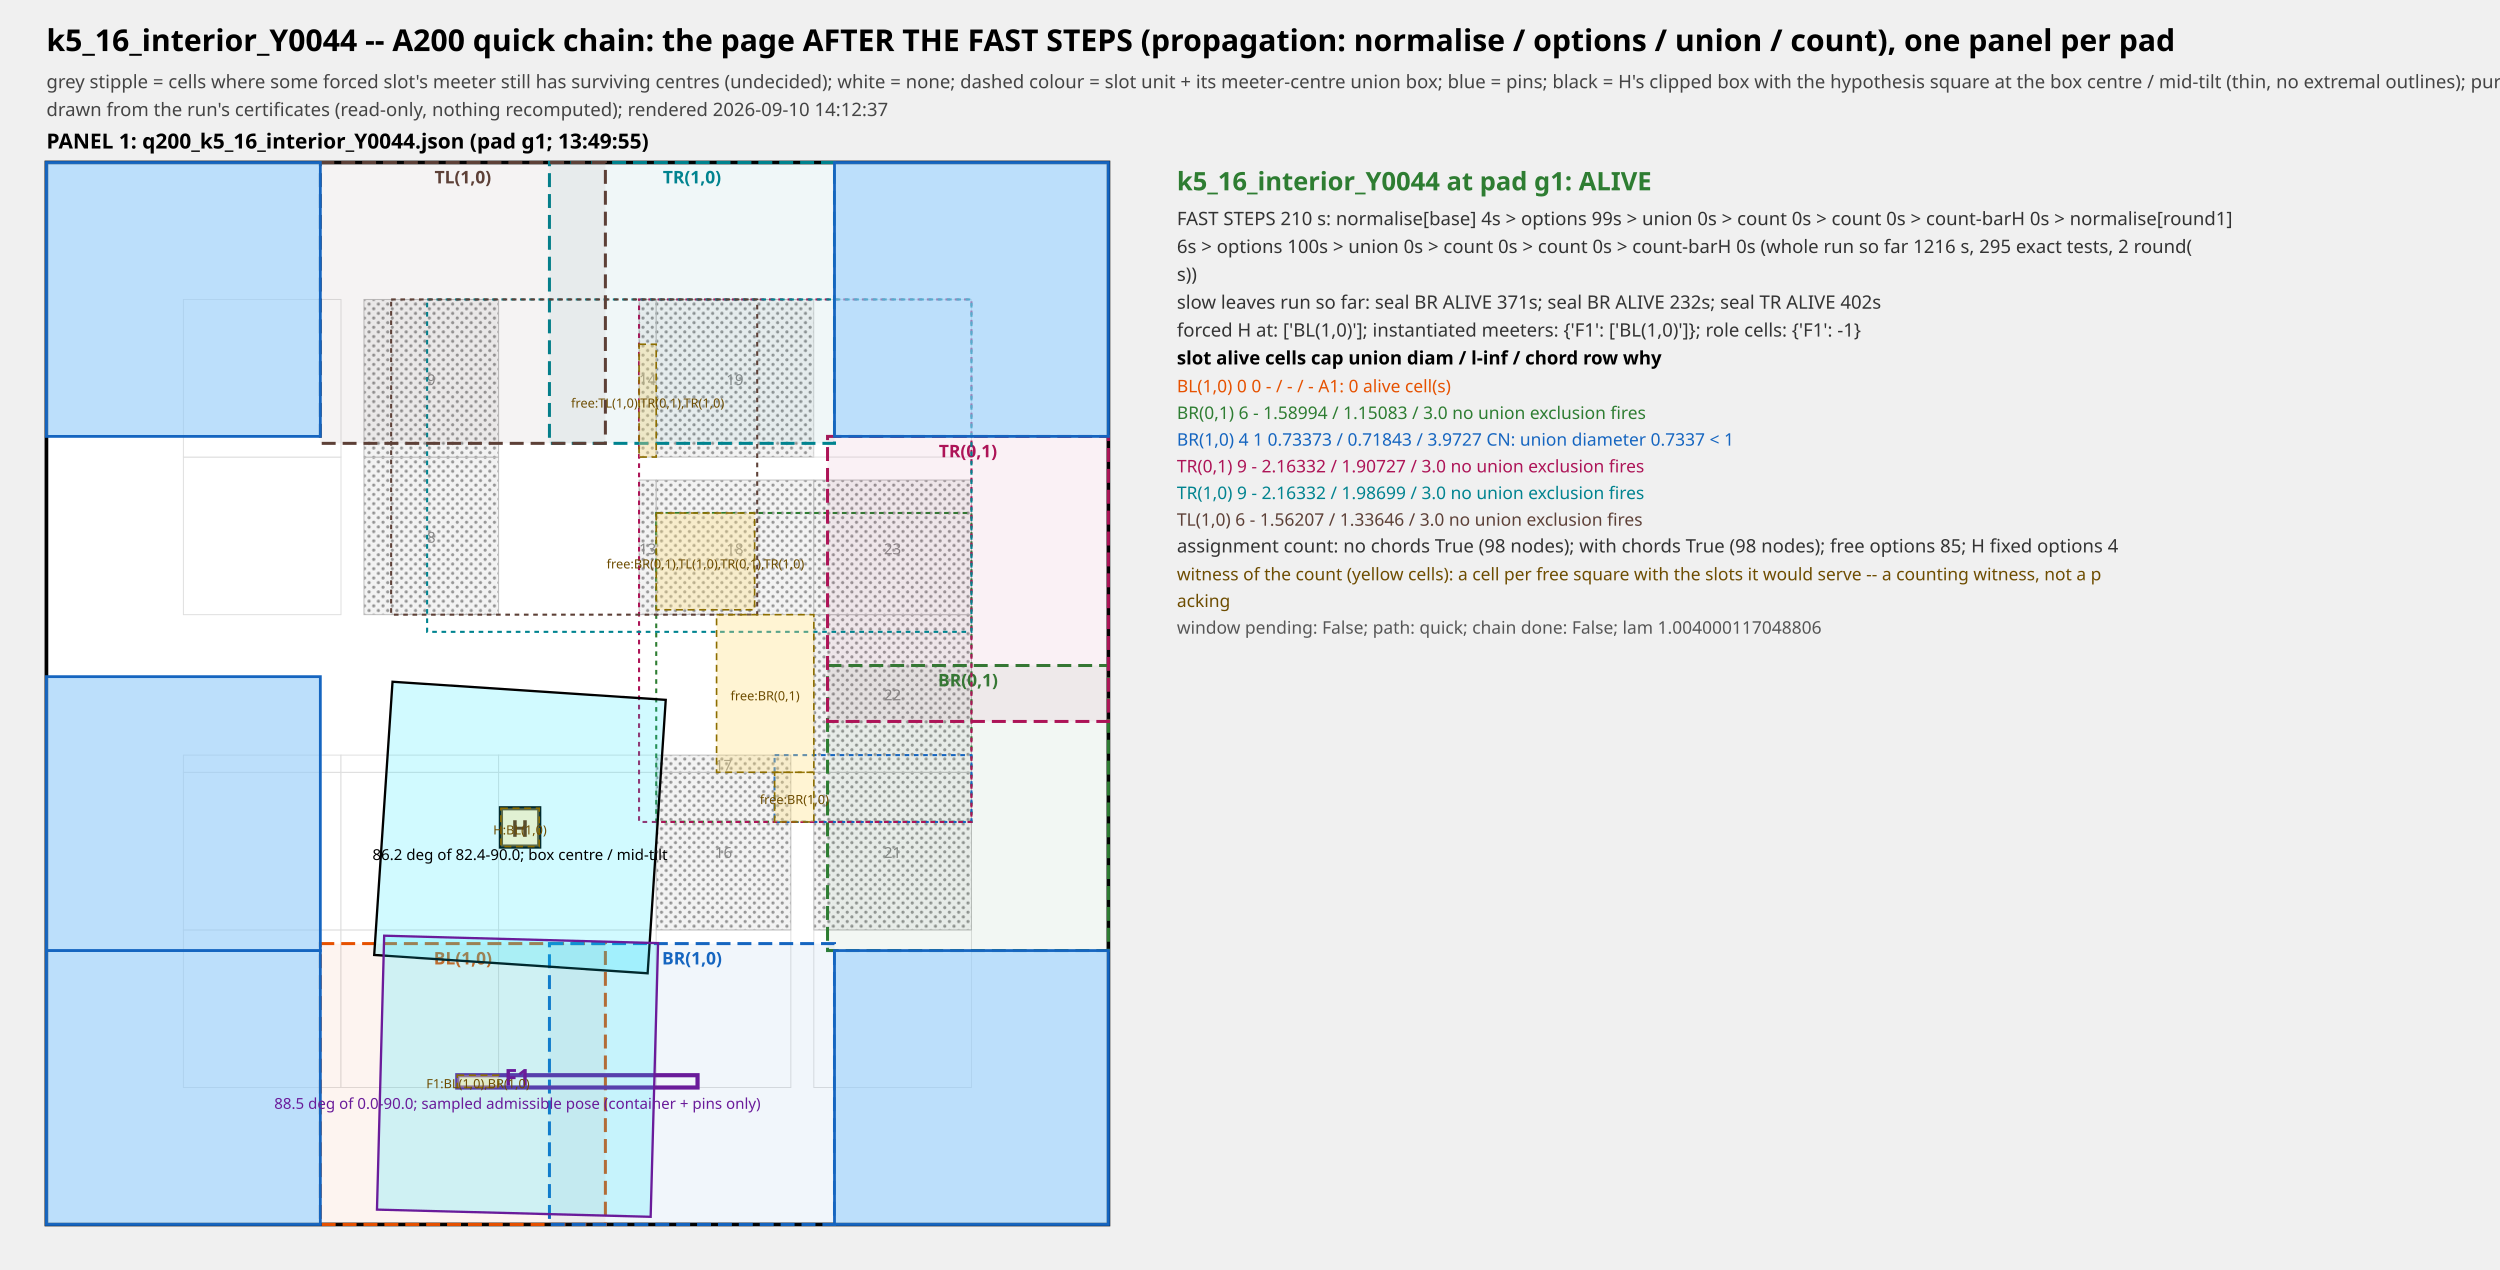
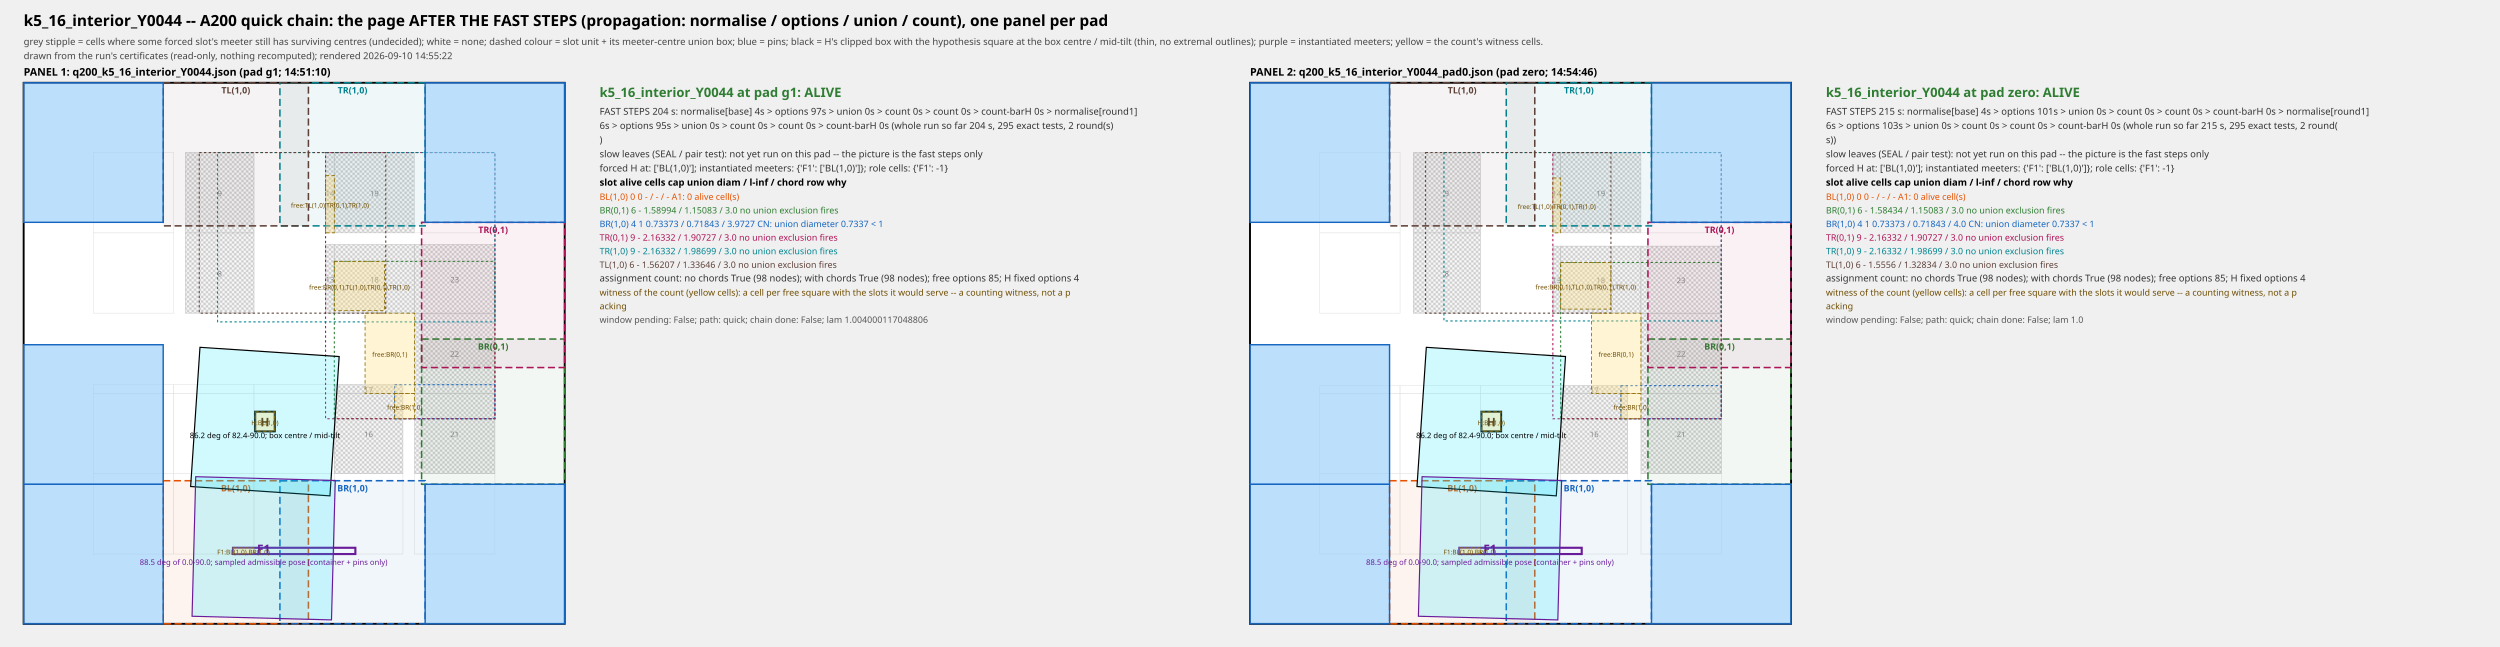
- <svg xmlns="http://www.w3.org/2000/svg" width="1077" height="547" font-family="Segoe UI, sans-serif" style="background:#fff">
+ <svg xmlns="http://www.w3.org/2000/svg" width="2114" height="547" font-family="Segoe UI, sans-serif" style="background:#fff">
  <defs>
    <pattern id="stipple" width="4" height="4" patternUnits="userSpaceOnUse">
      <rect width="4" height="4" fill="#f2f2f2" />
      <circle cx="1" cy="1" r="0.7" fill="#999" />
      <circle cx="3" cy="3" r="0.7" fill="#999" />
    </pattern>
  </defs>
  <text x="20.0" y="22.0" font-size="13" fill="#000" text-anchor="start" font-weight="bold">k5_16_interior_Y0044 -- A200 quick chain: the page AFTER THE FAST STEPS (propagation: normalise / options / union / count), one panel per pad</text>
  <text x="20.0" y="38.0" font-size="8" fill="#444" text-anchor="start">grey stipple = cells where some forced slot's meeter still has surviving centres (undecided); white = none; dashed colour = slot unit + its meeter-centre union box; blue = pins; black = H's clipped box with the hypothesis square at the box centre / mid-tilt (thin, no extremal outlines); purple = instantiated meeters; yellow = the count's witness cells.</text>
-   <text x="20.0" y="50.0" font-size="8" fill="#444" text-anchor="start">drawn from the run's certificates (read-only, nothing recomputed); rendered 2026-09-10 14:12:37</text>
-   <text x="20.0" y="64.0" font-size="9" fill="#000" text-anchor="start" font-weight="bold">PANEL 1: q200_k5_16_interior_Y0044.json  (pad g1; 13:49:55)</text>
+   <text x="20.0" y="50.0" font-size="8" fill="#444" text-anchor="start">drawn from the run's certificates (read-only, nothing recomputed); rendered 2026-09-10 14:55:22</text>
+   <text x="20.0" y="64.0" font-size="9" fill="#000" text-anchor="start" font-weight="bold">PANEL 1: q200_k5_16_interior_Y0044.json  (pad g1; 14:51:10)</text>
  <rect x="20.0" y="70.0" width="457.5" height="457.5" fill="#fff" fill-opacity="1.00" stroke="#000" stroke-width="1.6" />
  <rect x="79.0" y="400.6" width="67.9" height="67.9" fill="#fff" fill-opacity="1.00" stroke="#ddd" stroke-width="0.4" />
  <rect x="79.0" y="332.7" width="67.9" height="67.9" fill="#fff" fill-opacity="1.00" stroke="#ddd" stroke-width="0.4" />
  <rect x="79.0" y="325.3" width="67.9" height="7.4" fill="#fff" fill-opacity="1.00" stroke="#ddd" stroke-width="0.4" />
  <rect x="79.0" y="196.9" width="67.9" height="67.9" fill="#fff" fill-opacity="1.00" stroke="#ddd" stroke-width="0.4" />
  <rect x="79.0" y="129.0" width="67.9" height="67.9" fill="#fff" fill-opacity="1.00" stroke="#ddd" stroke-width="0.4" />
  <rect x="146.9" y="400.6" width="67.9" height="67.9" fill="#fff" fill-opacity="1.00" stroke="#ddd" stroke-width="0.4" />
  <rect x="146.9" y="332.7" width="67.9" height="67.9" fill="#fff" fill-opacity="1.00" stroke="#ddd" stroke-width="0.4" />
  <rect x="146.9" y="325.3" width="67.9" height="7.4" fill="#fff" fill-opacity="1.00" stroke="#ddd" stroke-width="0.4" />
  <rect x="156.8" y="196.9" width="58.0" height="67.9" fill="url(#stipple)" fill-opacity="1.00" stroke="#bbb" stroke-width="0.4" />
  <text x="185.8" y="233.8" font-size="6.5" fill="#888" text-anchor="middle">8</text>
  <rect x="156.8" y="129.0" width="58.0" height="67.9" fill="url(#stipple)" fill-opacity="1.00" stroke="#bbb" stroke-width="0.4" />
  <text x="185.8" y="165.9" font-size="6.5" fill="#888" text-anchor="middle">9</text>
  <rect x="214.8" y="400.6" width="67.9" height="67.9" fill="#fff" fill-opacity="1.00" stroke="#ddd" stroke-width="0.4" />
  <rect x="214.8" y="332.7" width="67.9" height="67.9" fill="#fff" fill-opacity="1.00" stroke="#ddd" stroke-width="0.4" />
  <rect x="214.8" y="325.3" width="67.9" height="7.4" fill="#fff" fill-opacity="1.00" stroke="#ddd" stroke-width="0.4" />
  <rect x="275.3" y="206.8" width="7.4" height="58.0" fill="url(#stipple)" fill-opacity="1.00" stroke="#bbb" stroke-width="0.4" />
  <text x="279.0" y="238.8" font-size="6.5" fill="#888" text-anchor="middle">13</text>
  <rect x="275.3" y="129.0" width="7.4" height="67.9" fill="url(#stipple)" fill-opacity="1.00" stroke="#bbb" stroke-width="0.4" />
  <text x="279.0" y="165.9" font-size="6.5" fill="#888" text-anchor="middle">14</text>
  <rect x="282.7" y="400.6" width="58.0" height="67.9" fill="#fff" fill-opacity="1.00" stroke="#ddd" stroke-width="0.4" />
  <rect x="282.7" y="332.7" width="58.0" height="67.9" fill="url(#stipple)" fill-opacity="1.00" stroke="#bbb" stroke-width="0.4" />
  <text x="311.7" y="369.6" font-size="6.5" fill="#888" text-anchor="middle">16</text>
  <rect x="282.7" y="325.3" width="58.0" height="7.4" fill="url(#stipple)" fill-opacity="1.00" stroke="#bbb" stroke-width="0.4" />
  <text x="311.7" y="332.0" font-size="6.5" fill="#888" text-anchor="middle">17</text>
  <rect x="282.7" y="206.8" width="67.9" height="58.0" fill="url(#stipple)" fill-opacity="1.00" stroke="#bbb" stroke-width="0.4" />
  <text x="316.6" y="238.8" font-size="6.5" fill="#888" text-anchor="middle">18</text>
  <rect x="282.7" y="129.0" width="67.9" height="67.9" fill="url(#stipple)" fill-opacity="1.00" stroke="#bbb" stroke-width="0.4" />
  <text x="316.6" y="165.9" font-size="6.5" fill="#888" text-anchor="middle">19</text>
  <rect x="350.6" y="400.6" width="67.9" height="67.9" fill="#fff" fill-opacity="1.00" stroke="#ddd" stroke-width="0.4" />
  <rect x="350.6" y="332.7" width="67.9" height="67.9" fill="url(#stipple)" fill-opacity="1.00" stroke="#bbb" stroke-width="0.4" />
  <text x="384.5" y="369.6" font-size="6.5" fill="#888" text-anchor="middle">21</text>
  <rect x="350.6" y="264.8" width="67.9" height="67.9" fill="url(#stipple)" fill-opacity="1.00" stroke="#bbb" stroke-width="0.4" />
  <text x="384.5" y="301.7" font-size="6.5" fill="#888" text-anchor="middle">22</text>
  <rect x="350.6" y="206.8" width="67.9" height="58.0" fill="url(#stipple)" fill-opacity="1.00" stroke="#bbb" stroke-width="0.4" />
  <text x="384.5" y="238.8" font-size="6.5" fill="#888" text-anchor="middle">23</text>
  <rect x="350.6" y="129.0" width="67.9" height="67.9" fill="#fff" fill-opacity="1.00" stroke="#ddd" stroke-width="0.4" />
  <rect x="138.0" y="406.5" width="122.8" height="121.0" fill="#e65100" fill-opacity="0.06" stroke="#e65100" stroke-width="1.3" stroke-dasharray="6,3" />
  <text x="199.4" y="415.5" font-size="7.5" fill="#e65100" text-anchor="middle" font-weight="bold">BL(1,0)</text>
  <rect x="356.5" y="286.7" width="121.0" height="122.8" fill="#2e7d32" fill-opacity="0.06" stroke="#2e7d32" stroke-width="1.3" stroke-dasharray="6,3" />
  <text x="417.0" y="295.7" font-size="7.5" fill="#2e7d32" text-anchor="middle" font-weight="bold">BR(0,1)</text>
  <rect x="282.7" y="221.0" width="135.8" height="133.0" fill="none" fill-opacity="0.00" stroke="#2e7d32" stroke-width="0.9" stroke-dasharray="2,2" />
  <rect x="236.7" y="406.5" width="122.8" height="121.0" fill="#1565c0" fill-opacity="0.06" stroke="#1565c0" stroke-width="1.3" stroke-dasharray="6,3" />
  <text x="298.1" y="415.5" font-size="7.5" fill="#1565c0" text-anchor="middle" font-weight="bold">BR(1,0)</text>
  <rect x="333.7" y="325.3" width="84.8" height="28.8" fill="none" fill-opacity="0.00" stroke="#1565c0" stroke-width="0.9" stroke-dasharray="2,2" />
  <rect x="356.5" y="188.0" width="121.0" height="122.8" fill="#ad1457" fill-opacity="0.06" stroke="#ad1457" stroke-width="1.3" stroke-dasharray="6,3" />
  <text x="417.0" y="197.0" font-size="7.5" fill="#ad1457" text-anchor="middle" font-weight="bold">TR(0,1)</text>
  <rect x="275.3" y="129.0" width="143.2" height="225.1" fill="none" fill-opacity="0.00" stroke="#ad1457" stroke-width="0.9" stroke-dasharray="2,2" />
  <rect x="236.7" y="70.0" width="122.8" height="121.0" fill="#00838f" fill-opacity="0.06" stroke="#00838f" stroke-width="1.3" stroke-dasharray="6,3" />
  <text x="298.1" y="79.0" font-size="7.5" fill="#00838f" text-anchor="middle" font-weight="bold">TR(1,0)</text>
  <rect x="184.0" y="129.0" width="234.5" height="143.2" fill="none" fill-opacity="0.00" stroke="#00838f" stroke-width="0.9" stroke-dasharray="2,2" />
  <rect x="138.0" y="70.0" width="122.8" height="121.0" fill="#5d4037" fill-opacity="0.06" stroke="#5d4037" stroke-width="1.3" stroke-dasharray="6,3" />
  <text x="199.4" y="79.0" font-size="7.5" fill="#5d4037" text-anchor="middle" font-weight="bold">TL(1,0)</text>
  <rect x="168.5" y="129.0" width="157.7" height="135.8" fill="none" fill-opacity="0.00" stroke="#5d4037" stroke-width="0.9" stroke-dasharray="2,2" />
  <polygon points="20.0,527.5 138.0,527.5 138.0,409.5 20.0,409.5" fill="#90caf9" fill-opacity="0.60" stroke="#1565c0" stroke-width="1.2" />
  <polygon points="20.0,409.5 138.0,409.5 138.0,291.5 20.0,291.5" fill="#90caf9" fill-opacity="0.60" stroke="#1565c0" stroke-width="1.2" />
  <polygon points="20.0,188.0 138.0,188.0 138.0,70.0 20.0,70.0" fill="#90caf9" fill-opacity="0.60" stroke="#1565c0" stroke-width="1.2" />
  <polygon points="359.5,527.5 477.5,527.5 477.5,409.5 359.5,409.5" fill="#90caf9" fill-opacity="0.60" stroke="#1565c0" stroke-width="1.2" />
  <polygon points="359.5,188.0 477.5,188.0 477.5,70.0 359.5,70.0" fill="#90caf9" fill-opacity="0.60" stroke="#1565c0" stroke-width="1.2" />
  <rect x="215.8" y="348.2" width="16.5" height="16.5" fill="none" fill-opacity="0.00" stroke="#000" stroke-width="0.8" stroke-dasharray="4,3" />
  <rect x="215.8" y="348.2" width="16.5" height="16.5" fill="none" fill-opacity="0.00" stroke="#000" stroke-width="1.8" />
  <polygon points="279.0,419.3 286.8,301.5 169.1,293.7 161.2,411.4" fill="#00e5ff" fill-opacity="0.18" stroke="#000" stroke-width="1.0" />
  <text x="224.0" y="360.5" font-size="10" fill="#000" text-anchor="middle" font-weight="bold">H</text>
  <text x="224.0" y="370.5" font-size="6.5" fill="#000" text-anchor="middle">86.2 deg of 82.4-90.0; box centre / mid-tilt</text>
  <rect x="197.0" y="463.2" width="103.5" height="5.3" fill="none" fill-opacity="0.00" stroke="#6a1b9a" stroke-width="1.8" />
  <polygon points="280.3,524.2 283.5,406.3 165.5,403.1 162.4,521.1" fill="#00e5ff" fill-opacity="0.18" stroke="#6a1b9a" stroke-width="1.0" />
  <text x="222.9" y="467.7" font-size="10" fill="#6a1b9a" text-anchor="middle" font-weight="bold">F1</text>
  <text x="222.9" y="477.7" font-size="6.5" fill="#6a1b9a" text-anchor="middle">88.5 deg of 0.0-90.0; sampled admissible pose (container + pins only)</text>
  <rect x="215.8" y="348.2" width="16.5" height="16.5" fill="#ffe082" fill-opacity="0.35" stroke="#8d6e00" stroke-width="0.7" stroke-dasharray="3,2" />
  <text x="224.0" y="359.5" font-size="5.5" fill="#6d4c00" text-anchor="middle">H:BL(1,0)</text>
  <rect x="197.0" y="463.2" width="17.8" height="5.3" fill="#ffe082" fill-opacity="0.35" stroke="#8d6e00" stroke-width="0.7" stroke-dasharray="3,2" />
  <text x="205.9" y="468.8" font-size="5.5" fill="#6d4c00" text-anchor="middle">F1:BL(1,0),BR(1,0)</text>
  <rect x="333.7" y="332.7" width="16.9" height="21.4" fill="#ffe082" fill-opacity="0.35" stroke="#8d6e00" stroke-width="0.7" stroke-dasharray="3,2" />
  <text x="342.2" y="346.4" font-size="5.5" fill="#6d4c00" text-anchor="middle">free:BR(1,0)</text>
  <rect x="308.7" y="264.8" width="41.9" height="67.9" fill="#ffe082" fill-opacity="0.35" stroke="#8d6e00" stroke-width="0.7" stroke-dasharray="3,2" />
  <text x="329.6" y="301.7" font-size="5.5" fill="#6d4c00" text-anchor="middle">free:BR(0,1)</text>
  <rect x="282.7" y="221.0" width="42.4" height="41.7" fill="#ffe082" fill-opacity="0.35" stroke="#8d6e00" stroke-width="0.7" stroke-dasharray="3,2" />
  <text x="303.9" y="244.9" font-size="5.5" fill="#6d4c00" text-anchor="middle">free:BR(0,1),TL(1,0),TR(0,1),TR(1,0)</text>
  <rect x="275.3" y="148.3" width="7.4" height="48.6" fill="#ffe082" fill-opacity="0.35" stroke="#8d6e00" stroke-width="0.7" stroke-dasharray="3,2" />
  <text x="279.0" y="175.6" font-size="5.5" fill="#6d4c00" text-anchor="middle">free:TL(1,0),TR(0,1),TR(1,0)</text>
  <text x="507.0" y="82.0" font-size="11" fill="#2e7d32" text-anchor="start" font-weight="bold">k5_16_interior_Y0044 at pad g1: ALIVE</text>
-   <text x="507.0" y="97.0" font-size="8" fill="#333" text-anchor="start">FAST STEPS 210 s: normalise[base] 4s &gt; options 99s &gt; union 0s &gt; count 0s &gt; count 0s &gt; count-barH 0s &gt; normalise[round1] </text>
-   <text x="507.0" y="109.0" font-size="8" fill="#333" text-anchor="start">6s &gt; options 100s &gt; union 0s &gt; count 0s &gt; count 0s &gt; count-barH 0s   (whole run so far 1216 s, 295 exact tests, 2 round(</text>
-   <text x="507.0" y="121.0" font-size="8" fill="#333" text-anchor="start">s))</text>
-   <text x="507.0" y="133.0" font-size="8" fill="#333" text-anchor="start">slow leaves run so far: seal BR ALIVE 371s; seal BR ALIVE 232s; seal TR ALIVE 402s</text>
+   <text x="507.0" y="97.0" font-size="8" fill="#333" text-anchor="start">FAST STEPS 204 s: normalise[base] 4s &gt; options 97s &gt; union 0s &gt; count 0s &gt; count 0s &gt; count-barH 0s &gt; normalise[round1] </text>
+   <text x="507.0" y="109.0" font-size="8" fill="#333" text-anchor="start">6s &gt; options 95s &gt; union 0s &gt; count 0s &gt; count 0s &gt; count-barH 0s   (whole run so far 204 s, 295 exact tests, 2 round(s)</text>
+   <text x="507.0" y="121.0" font-size="8" fill="#333" text-anchor="start">)</text>
+   <text x="507.0" y="133.0" font-size="8" fill="#333" text-anchor="start">slow leaves (SEAL / pair test): not yet run on this pad -- the picture is the fast steps only</text>
  <text x="507.0" y="145.0" font-size="8" fill="#333" text-anchor="start">forced H at: ['BL(1,0)'];  instantiated meeters: {'F1': ['BL(1,0)']};  role cells: {'F1': -1}</text>
  <text x="507.0" y="157.0" font-size="8" fill="#000" text-anchor="start" font-weight="bold">slot      alive cells   cap   union diam / l-inf / chord row   why</text>
  <text x="507.0" y="169.0" font-size="7.5" fill="#e65100" text-anchor="start">BL(1,0)     0           0     - / - / -   A1: 0 alive cell(s)</text>
  <text x="507.0" y="180.5" font-size="7.5" fill="#2e7d32" text-anchor="start">BR(0,1)     6           -     1.58994 / 1.15083 / 3.0   no union exclusion fires</text>
  <text x="507.0" y="192.0" font-size="7.5" fill="#1565c0" text-anchor="start">BR(1,0)     4           1     0.73373 / 0.71843 / 3.9727   CN: union diameter 0.7337 &lt; 1</text>
  <text x="507.0" y="203.5" font-size="7.5" fill="#ad1457" text-anchor="start">TR(0,1)     9           -     2.16332 / 1.90727 / 3.0   no union exclusion fires</text>
  <text x="507.0" y="215.0" font-size="7.5" fill="#00838f" text-anchor="start">TR(1,0)     9           -     2.16332 / 1.98699 / 3.0   no union exclusion fires</text>
  <text x="507.0" y="226.5" font-size="7.5" fill="#5d4037" text-anchor="start">TL(1,0)     6           -     1.56207 / 1.33646 / 3.0   no union exclusion fires</text>
  <text x="507.0" y="238.0" font-size="8" fill="#333" text-anchor="start">assignment count: no chords True (98 nodes); with chords True (98 nodes); free options 85; H fixed options 4</text>
  <text x="507.0" y="250.0" font-size="7.5" fill="#6d4c00" text-anchor="start">witness of the count (yellow cells): a cell per free square with the slots it would serve -- a counting witness, not a p</text>
  <text x="507.0" y="261.5" font-size="7.5" fill="#6d4c00" text-anchor="start">acking</text>
  <text x="507.0" y="273.0" font-size="7.5" fill="#555" text-anchor="start">window pending: False;  path: quick;  chain done: False;  lam 1.004000117048806</text>
+   <text x="1057.0" y="64.0" font-size="9" fill="#000" text-anchor="start" font-weight="bold">PANEL 2: q200_k5_16_interior_Y0044_pad0.json  (pad zero; 14:54:46)</text>
+   <rect x="1057.0" y="70.0" width="457.5" height="457.5" fill="#fff" fill-opacity="1.00" stroke="#000" stroke-width="1.6" />
+   <rect x="1116.0" y="400.6" width="67.9" height="67.9" fill="#fff" fill-opacity="1.00" stroke="#ddd" stroke-width="0.4" />
+   <rect x="1116.0" y="332.7" width="67.9" height="67.9" fill="#fff" fill-opacity="1.00" stroke="#ddd" stroke-width="0.4" />
+   <rect x="1116.0" y="326.1" width="67.9" height="6.6" fill="#fff" fill-opacity="1.00" stroke="#ddd" stroke-width="0.4" />
+   <rect x="1116.0" y="196.9" width="67.9" height="67.9" fill="#fff" fill-opacity="1.00" stroke="#ddd" stroke-width="0.4" />
+   <rect x="1116.0" y="129.0" width="67.9" height="67.9" fill="#fff" fill-opacity="1.00" stroke="#ddd" stroke-width="0.4" />
+   <rect x="1183.9" y="400.6" width="67.9" height="67.9" fill="#fff" fill-opacity="1.00" stroke="#ddd" stroke-width="0.4" />
+   <rect x="1183.9" y="332.7" width="67.9" height="67.9" fill="#fff" fill-opacity="1.00" stroke="#ddd" stroke-width="0.4" />
+   <rect x="1183.9" y="326.1" width="67.9" height="6.6" fill="#fff" fill-opacity="1.00" stroke="#ddd" stroke-width="0.4" />
+   <rect x="1195.1" y="196.9" width="56.7" height="67.9" fill="url(#stipple)" fill-opacity="1.00" stroke="#bbb" stroke-width="0.4" />
+   <text x="1223.4" y="233.8" font-size="6.5" fill="#888" text-anchor="middle">8</text>
+   <rect x="1195.1" y="129.0" width="56.7" height="67.9" fill="url(#stipple)" fill-opacity="1.00" stroke="#bbb" stroke-width="0.4" />
+   <text x="1223.4" y="165.9" font-size="6.5" fill="#888" text-anchor="middle">9</text>
+   <rect x="1251.8" y="400.6" width="67.9" height="67.9" fill="#fff" fill-opacity="1.00" stroke="#ddd" stroke-width="0.4" />
+   <rect x="1251.8" y="332.7" width="67.9" height="67.9" fill="#fff" fill-opacity="1.00" stroke="#ddd" stroke-width="0.4" />
+   <rect x="1251.8" y="326.1" width="67.9" height="6.6" fill="#fff" fill-opacity="1.00" stroke="#ddd" stroke-width="0.4" />
+   <rect x="1313.1" y="208.1" width="6.6" height="56.7" fill="url(#stipple)" fill-opacity="1.00" stroke="#bbb" stroke-width="0.4" />
+   <text x="1316.4" y="239.4" font-size="6.5" fill="#888" text-anchor="middle">13</text>
+   <rect x="1313.1" y="129.0" width="6.6" height="67.9" fill="url(#stipple)" fill-opacity="1.00" stroke="#bbb" stroke-width="0.4" />
+   <text x="1316.4" y="165.9" font-size="6.5" fill="#888" text-anchor="middle">14</text>
+   <rect x="1319.7" y="400.6" width="56.7" height="67.9" fill="#fff" fill-opacity="1.00" stroke="#ddd" stroke-width="0.4" />
+   <rect x="1319.7" y="332.7" width="56.7" height="67.9" fill="url(#stipple)" fill-opacity="1.00" stroke="#bbb" stroke-width="0.4" />
+   <text x="1348.1" y="369.6" font-size="6.5" fill="#888" text-anchor="middle">16</text>
+   <rect x="1319.7" y="326.1" width="56.7" height="6.6" fill="url(#stipple)" fill-opacity="1.00" stroke="#bbb" stroke-width="0.4" />
+   <text x="1348.1" y="332.4" font-size="6.5" fill="#888" text-anchor="middle">17</text>
+   <rect x="1319.7" y="208.1" width="67.9" height="56.7" fill="url(#stipple)" fill-opacity="1.00" stroke="#bbb" stroke-width="0.4" />
+   <text x="1353.6" y="239.4" font-size="6.5" fill="#888" text-anchor="middle">18</text>
+   <rect x="1319.7" y="129.0" width="67.9" height="67.9" fill="url(#stipple)" fill-opacity="1.00" stroke="#bbb" stroke-width="0.4" />
+   <text x="1353.6" y="165.9" font-size="6.5" fill="#888" text-anchor="middle">19</text>
+   <rect x="1387.6" y="400.6" width="67.9" height="67.9" fill="#fff" fill-opacity="1.00" stroke="#ddd" stroke-width="0.4" />
+   <rect x="1387.6" y="332.7" width="67.9" height="67.9" fill="url(#stipple)" fill-opacity="1.00" stroke="#bbb" stroke-width="0.4" />
+   <text x="1421.5" y="369.6" font-size="6.5" fill="#888" text-anchor="middle">21</text>
+   <rect x="1387.6" y="264.8" width="67.9" height="67.9" fill="url(#stipple)" fill-opacity="1.00" stroke="#bbb" stroke-width="0.4" />
+   <text x="1421.5" y="301.7" font-size="6.5" fill="#888" text-anchor="middle">22</text>
+   <rect x="1387.6" y="208.1" width="67.9" height="56.7" fill="url(#stipple)" fill-opacity="1.00" stroke="#bbb" stroke-width="0.4" />
+   <text x="1421.5" y="239.4" font-size="6.5" fill="#888" text-anchor="middle">23</text>
+   <rect x="1387.6" y="129.0" width="67.9" height="67.9" fill="#fff" fill-opacity="1.00" stroke="#ddd" stroke-width="0.4" />
+   <rect x="1175.0" y="406.5" width="122.8" height="121.0" fill="#e65100" fill-opacity="0.06" stroke="#e65100" stroke-width="1.3" stroke-dasharray="6,3" />
+   <text x="1236.4" y="415.5" font-size="7.5" fill="#e65100" text-anchor="middle" font-weight="bold">BL(1,0)</text>
+   <rect x="1393.5" y="286.7" width="121.0" height="122.8" fill="#2e7d32" fill-opacity="0.06" stroke="#2e7d32" stroke-width="1.3" stroke-dasharray="6,3" />
+   <text x="1454.0" y="295.7" font-size="7.5" fill="#2e7d32" text-anchor="middle" font-weight="bold">BR(0,1)</text>
+   <rect x="1319.7" y="222.0" width="135.8" height="132.1" fill="none" fill-opacity="0.00" stroke="#2e7d32" stroke-width="0.9" stroke-dasharray="2,2" />
+   <rect x="1273.7" y="406.5" width="122.8" height="121.0" fill="#1565c0" fill-opacity="0.06" stroke="#1565c0" stroke-width="1.3" stroke-dasharray="6,3" />
+   <text x="1335.1" y="415.5" font-size="7.5" fill="#1565c0" text-anchor="middle" font-weight="bold">BR(1,0)</text>
+   <rect x="1370.7" y="326.1" width="84.8" height="28.0" fill="none" fill-opacity="0.00" stroke="#1565c0" stroke-width="0.9" stroke-dasharray="2,2" />
+   <rect x="1393.5" y="188.0" width="121.0" height="122.8" fill="#ad1457" fill-opacity="0.06" stroke="#ad1457" stroke-width="1.3" stroke-dasharray="6,3" />
+   <text x="1454.0" y="197.0" font-size="7.5" fill="#ad1457" text-anchor="middle" font-weight="bold">TR(0,1)</text>
+   <rect x="1313.1" y="129.0" width="142.4" height="225.1" fill="none" fill-opacity="0.00" stroke="#ad1457" stroke-width="0.9" stroke-dasharray="2,2" />
+   <rect x="1273.7" y="70.0" width="122.8" height="121.0" fill="#00838f" fill-opacity="0.06" stroke="#00838f" stroke-width="1.3" stroke-dasharray="6,3" />
+   <text x="1335.1" y="79.0" font-size="7.5" fill="#00838f" text-anchor="middle" font-weight="bold">TR(1,0)</text>
+   <rect x="1221.0" y="129.0" width="234.5" height="142.4" fill="none" fill-opacity="0.00" stroke="#00838f" stroke-width="0.9" stroke-dasharray="2,2" />
+   <rect x="1175.0" y="70.0" width="122.8" height="121.0" fill="#5d4037" fill-opacity="0.06" stroke="#5d4037" stroke-width="1.3" stroke-dasharray="6,3" />
+   <text x="1236.4" y="79.0" font-size="7.5" fill="#5d4037" text-anchor="middle" font-weight="bold">TL(1,0)</text>
+   <rect x="1205.5" y="129.0" width="156.7" height="135.8" fill="none" fill-opacity="0.00" stroke="#5d4037" stroke-width="0.9" stroke-dasharray="2,2" />
+   <polygon points="1057.0,527.5 1175.0,527.5 1175.0,409.5 1057.0,409.5" fill="#90caf9" fill-opacity="0.60" stroke="#1565c0" stroke-width="1.2" />
+   <polygon points="1057.0,409.5 1175.0,409.5 1175.0,291.5 1057.0,291.5" fill="#90caf9" fill-opacity="0.60" stroke="#1565c0" stroke-width="1.2" />
+   <polygon points="1057.0,188.0 1175.0,188.0 1175.0,70.0 1057.0,70.0" fill="#90caf9" fill-opacity="0.60" stroke="#1565c0" stroke-width="1.2" />
+   <polygon points="1396.5,527.5 1514.5,527.5 1514.5,409.5 1396.5,409.5" fill="#90caf9" fill-opacity="0.60" stroke="#1565c0" stroke-width="1.2" />
+   <polygon points="1396.5,188.0 1514.5,188.0 1514.5,70.0 1396.5,70.0" fill="#90caf9" fill-opacity="0.60" stroke="#1565c0" stroke-width="1.2" />
+   <rect x="1252.8" y="348.2" width="16.5" height="16.5" fill="none" fill-opacity="0.00" stroke="#000" stroke-width="0.8" stroke-dasharray="4,3" />
+   <rect x="1252.8" y="348.2" width="16.5" height="16.5" fill="none" fill-opacity="0.00" stroke="#000" stroke-width="1.8" />
+   <polygon points="1316.0,419.3 1323.8,301.5 1206.1,293.7 1198.2,411.4" fill="#00e5ff" fill-opacity="0.18" stroke="#000" stroke-width="1.0" />
+   <text x="1261.0" y="360.5" font-size="10" fill="#000" text-anchor="middle" font-weight="bold">H</text>
+   <text x="1261.0" y="370.5" font-size="6.5" fill="#000" text-anchor="middle">86.2 deg of 82.4-90.0; box centre / mid-tilt</text>
+   <rect x="1234.0" y="463.2" width="103.5" height="5.3" fill="none" fill-opacity="0.00" stroke="#6a1b9a" stroke-width="1.8" />
+   <polygon points="1317.3,524.2 1320.5,406.3 1202.5,403.1 1199.4,521.1" fill="#00e5ff" fill-opacity="0.18" stroke="#6a1b9a" stroke-width="1.0" />
+   <text x="1259.9" y="467.7" font-size="10" fill="#6a1b9a" text-anchor="middle" font-weight="bold">F1</text>
+   <text x="1259.9" y="477.7" font-size="6.5" fill="#6a1b9a" text-anchor="middle">88.5 deg of 0.0-90.0; sampled admissible pose (container + pins only)</text>
+   <rect x="1252.8" y="348.2" width="16.5" height="16.5" fill="#ffe082" fill-opacity="0.35" stroke="#8d6e00" stroke-width="0.7" stroke-dasharray="3,2" />
+   <text x="1261.0" y="359.5" font-size="5.5" fill="#6d4c00" text-anchor="middle">H:BL(1,0)</text>
+   <rect x="1234.0" y="463.2" width="17.8" height="5.3" fill="#ffe082" fill-opacity="0.35" stroke="#8d6e00" stroke-width="0.7" stroke-dasharray="3,2" />
+   <text x="1242.9" y="468.8" font-size="5.5" fill="#6d4c00" text-anchor="middle">F1:BL(1,0),BR(1,0)</text>
+   <rect x="1370.7" y="332.7" width="16.9" height="21.4" fill="#ffe082" fill-opacity="0.35" stroke="#8d6e00" stroke-width="0.7" stroke-dasharray="3,2" />
+   <text x="1379.2" y="346.4" font-size="5.5" fill="#6d4c00" text-anchor="middle">free:BR(1,0)</text>
+   <rect x="1345.7" y="264.8" width="41.9" height="67.9" fill="#ffe082" fill-opacity="0.35" stroke="#8d6e00" stroke-width="0.7" stroke-dasharray="3,2" />
+   <text x="1366.6" y="301.7" font-size="5.5" fill="#6d4c00" text-anchor="middle">free:BR(0,1)</text>
+   <rect x="1319.7" y="222.0" width="42.4" height="39.4" fill="#ffe082" fill-opacity="0.35" stroke="#8d6e00" stroke-width="0.7" stroke-dasharray="3,2" />
+   <text x="1340.9" y="244.7" font-size="5.5" fill="#6d4c00" text-anchor="middle">free:BR(0,1),TL(1,0),TR(0,1),TR(1,0)</text>
+   <rect x="1313.1" y="150.5" width="6.6" height="46.4" fill="#ffe082" fill-opacity="0.35" stroke="#8d6e00" stroke-width="0.7" stroke-dasharray="3,2" />
+   <text x="1316.4" y="176.7" font-size="5.5" fill="#6d4c00" text-anchor="middle">free:TL(1,0),TR(0,1),TR(1,0)</text>
+   <text x="1544.0" y="82.0" font-size="11" fill="#2e7d32" text-anchor="start" font-weight="bold">k5_16_interior_Y0044 at pad zero: ALIVE</text>
+   <text x="1544.0" y="97.0" font-size="8" fill="#333" text-anchor="start">FAST STEPS 215 s: normalise[base] 4s &gt; options 101s &gt; union 0s &gt; count 0s &gt; count 0s &gt; count-barH 0s &gt; normalise[round1]</text>
+   <text x="1544.0" y="109.0" font-size="8" fill="#333" text-anchor="start"> 6s &gt; options 103s &gt; union 0s &gt; count 0s &gt; count 0s &gt; count-barH 0s   (whole run so far 215 s, 295 exact tests, 2 round(</text>
+   <text x="1544.0" y="121.0" font-size="8" fill="#333" text-anchor="start">s))</text>
+   <text x="1544.0" y="133.0" font-size="8" fill="#333" text-anchor="start">slow leaves (SEAL / pair test): not yet run on this pad -- the picture is the fast steps only</text>
+   <text x="1544.0" y="145.0" font-size="8" fill="#333" text-anchor="start">forced H at: ['BL(1,0)'];  instantiated meeters: {'F1': ['BL(1,0)']};  role cells: {'F1': -1}</text>
+   <text x="1544.0" y="157.0" font-size="8" fill="#000" text-anchor="start" font-weight="bold">slot      alive cells   cap   union diam / l-inf / chord row   why</text>
+   <text x="1544.0" y="169.0" font-size="7.5" fill="#e65100" text-anchor="start">BL(1,0)     0           0     - / - / -   A1: 0 alive cell(s)</text>
+   <text x="1544.0" y="180.5" font-size="7.5" fill="#2e7d32" text-anchor="start">BR(0,1)     6           -     1.58434 / 1.15083 / 3.0   no union exclusion fires</text>
+   <text x="1544.0" y="192.0" font-size="7.5" fill="#1565c0" text-anchor="start">BR(1,0)     4           1     0.73373 / 0.71843 / 4.0   CN: union diameter 0.7337 &lt; 1</text>
+   <text x="1544.0" y="203.5" font-size="7.5" fill="#ad1457" text-anchor="start">TR(0,1)     9           -     2.16332 / 1.90727 / 3.0   no union exclusion fires</text>
+   <text x="1544.0" y="215.0" font-size="7.5" fill="#00838f" text-anchor="start">TR(1,0)     9           -     2.16332 / 1.98699 / 3.0   no union exclusion fires</text>
+   <text x="1544.0" y="226.5" font-size="7.5" fill="#5d4037" text-anchor="start">TL(1,0)     6           -     1.5556 / 1.32834 / 3.0   no union exclusion fires</text>
+   <text x="1544.0" y="238.0" font-size="8" fill="#333" text-anchor="start">assignment count: no chords True (98 nodes); with chords True (98 nodes); free options 85; H fixed options 4</text>
+   <text x="1544.0" y="250.0" font-size="7.5" fill="#6d4c00" text-anchor="start">witness of the count (yellow cells): a cell per free square with the slots it would serve -- a counting witness, not a p</text>
+   <text x="1544.0" y="261.5" font-size="7.5" fill="#6d4c00" text-anchor="start">acking</text>
+   <text x="1544.0" y="273.0" font-size="7.5" fill="#555" text-anchor="start">window pending: False;  path: quick;  chain done: False;  lam 1.0</text>
</svg>
